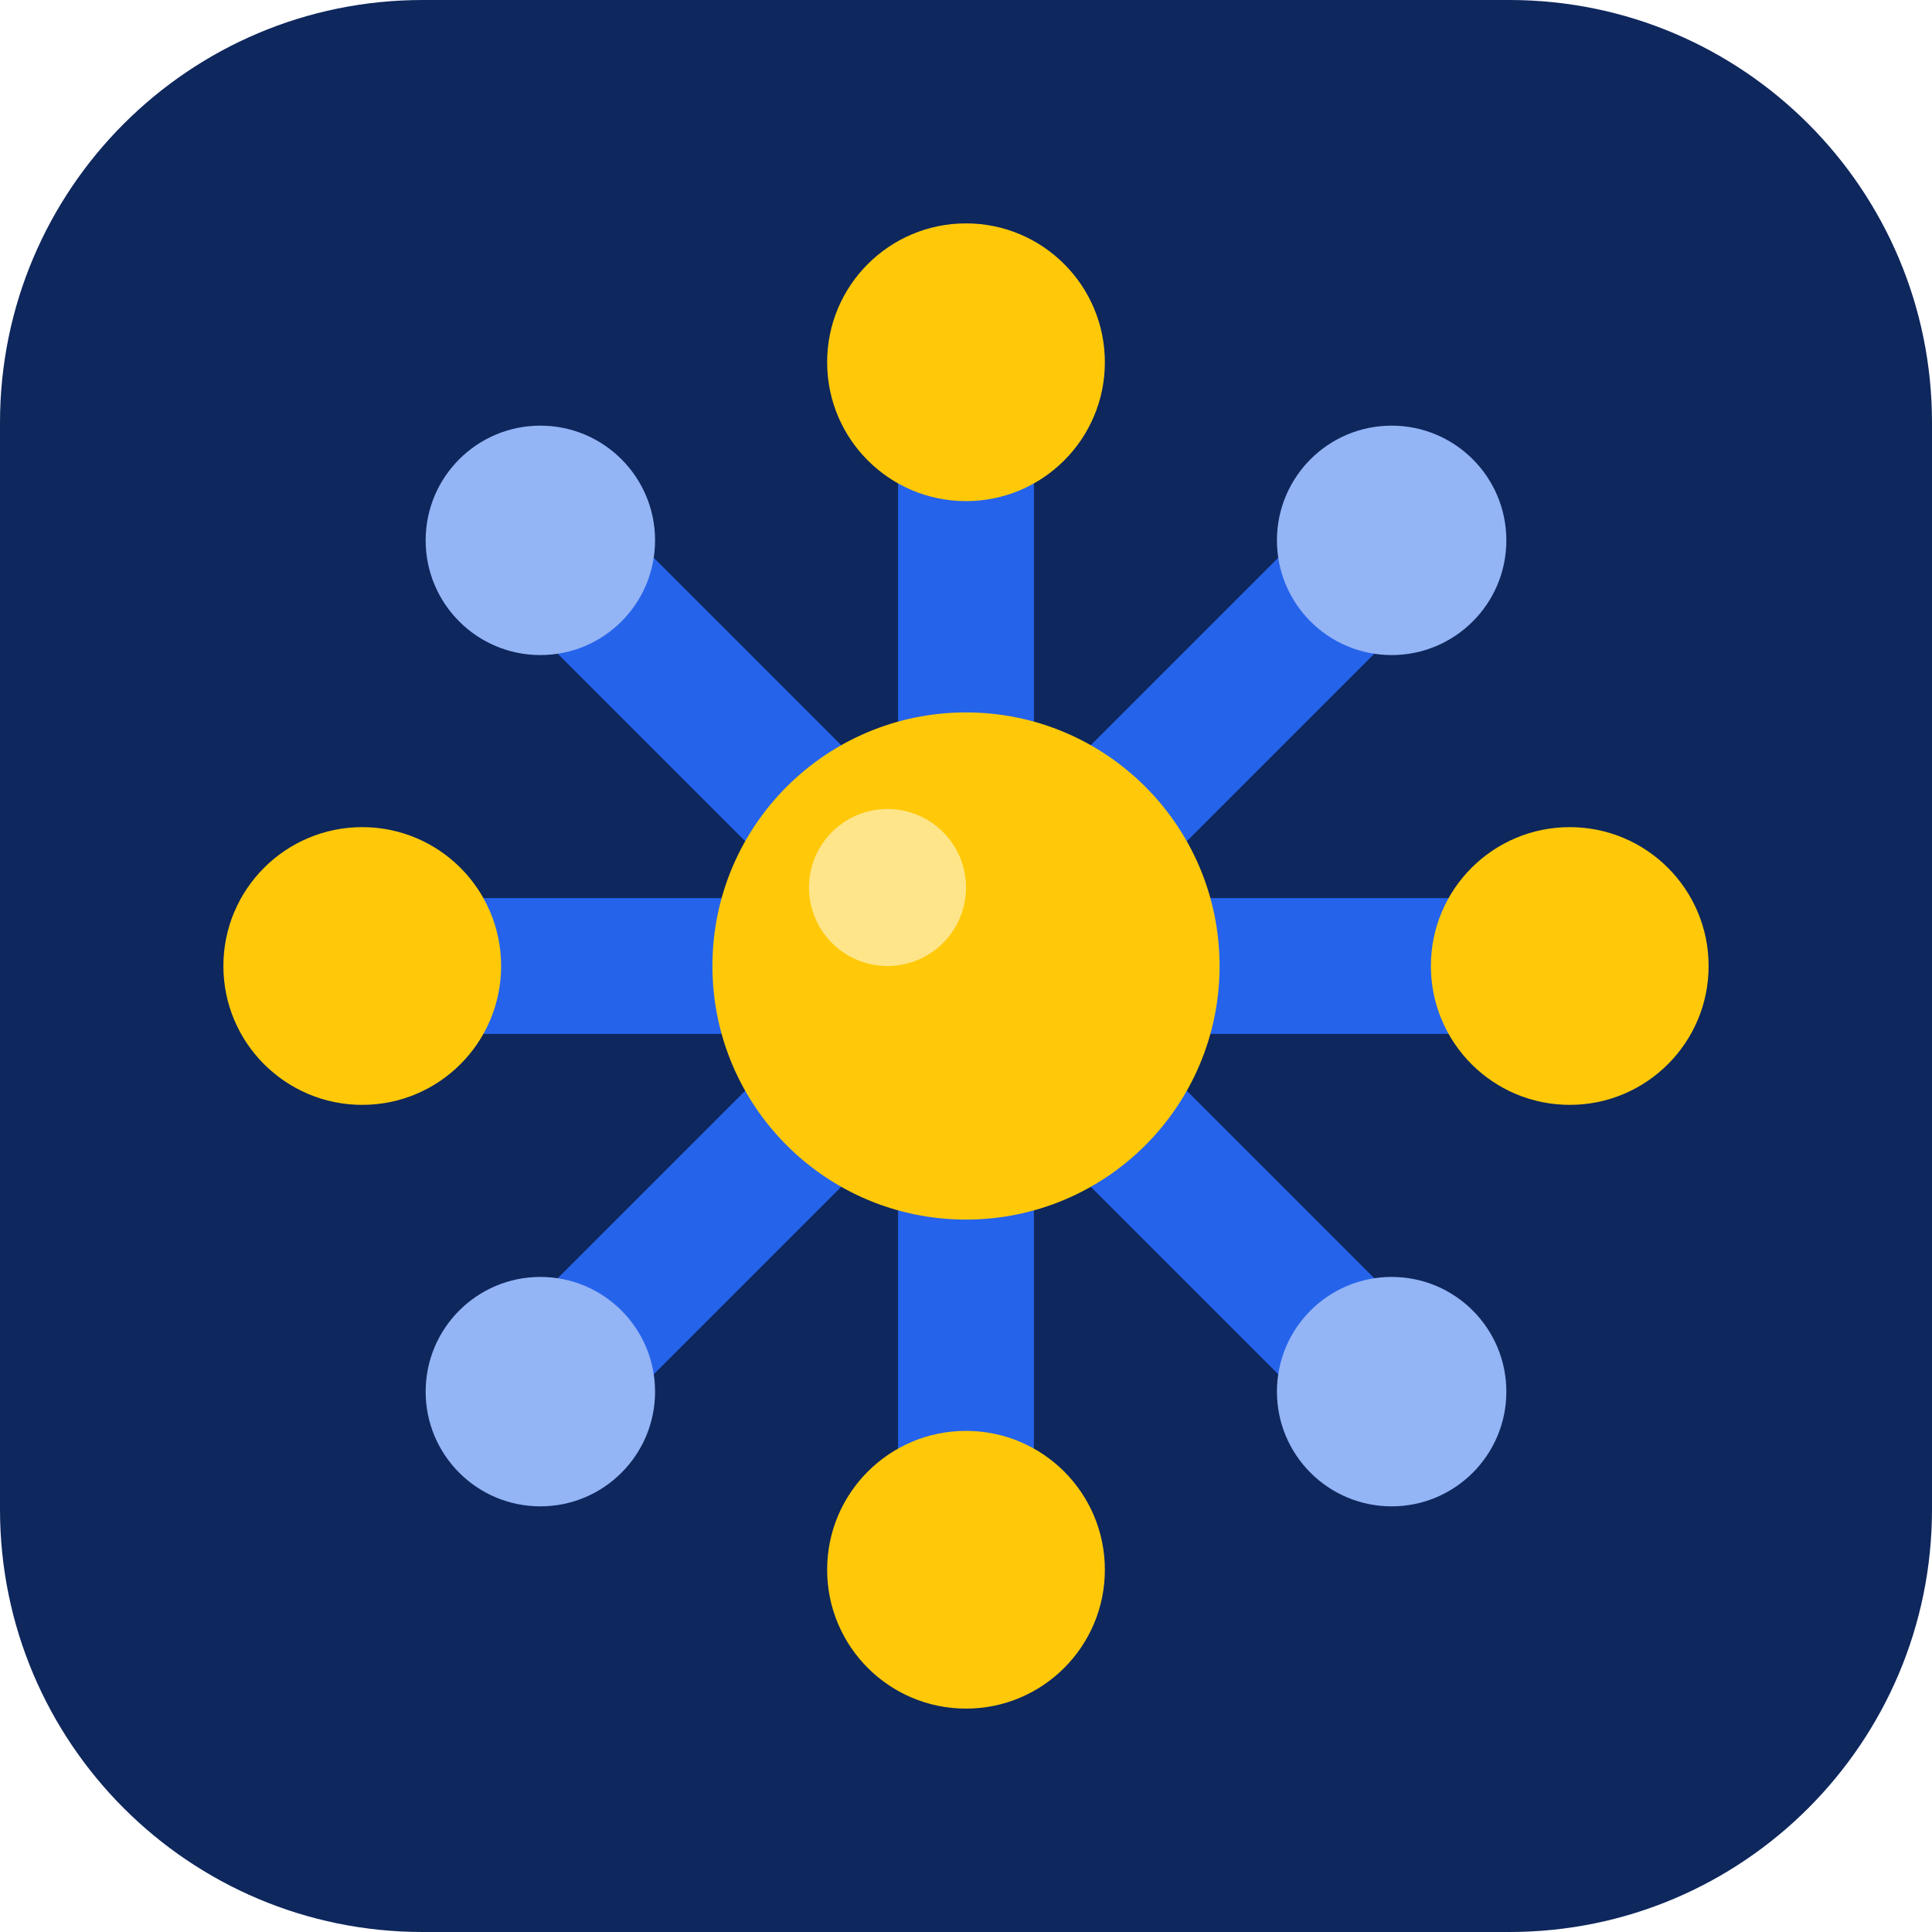
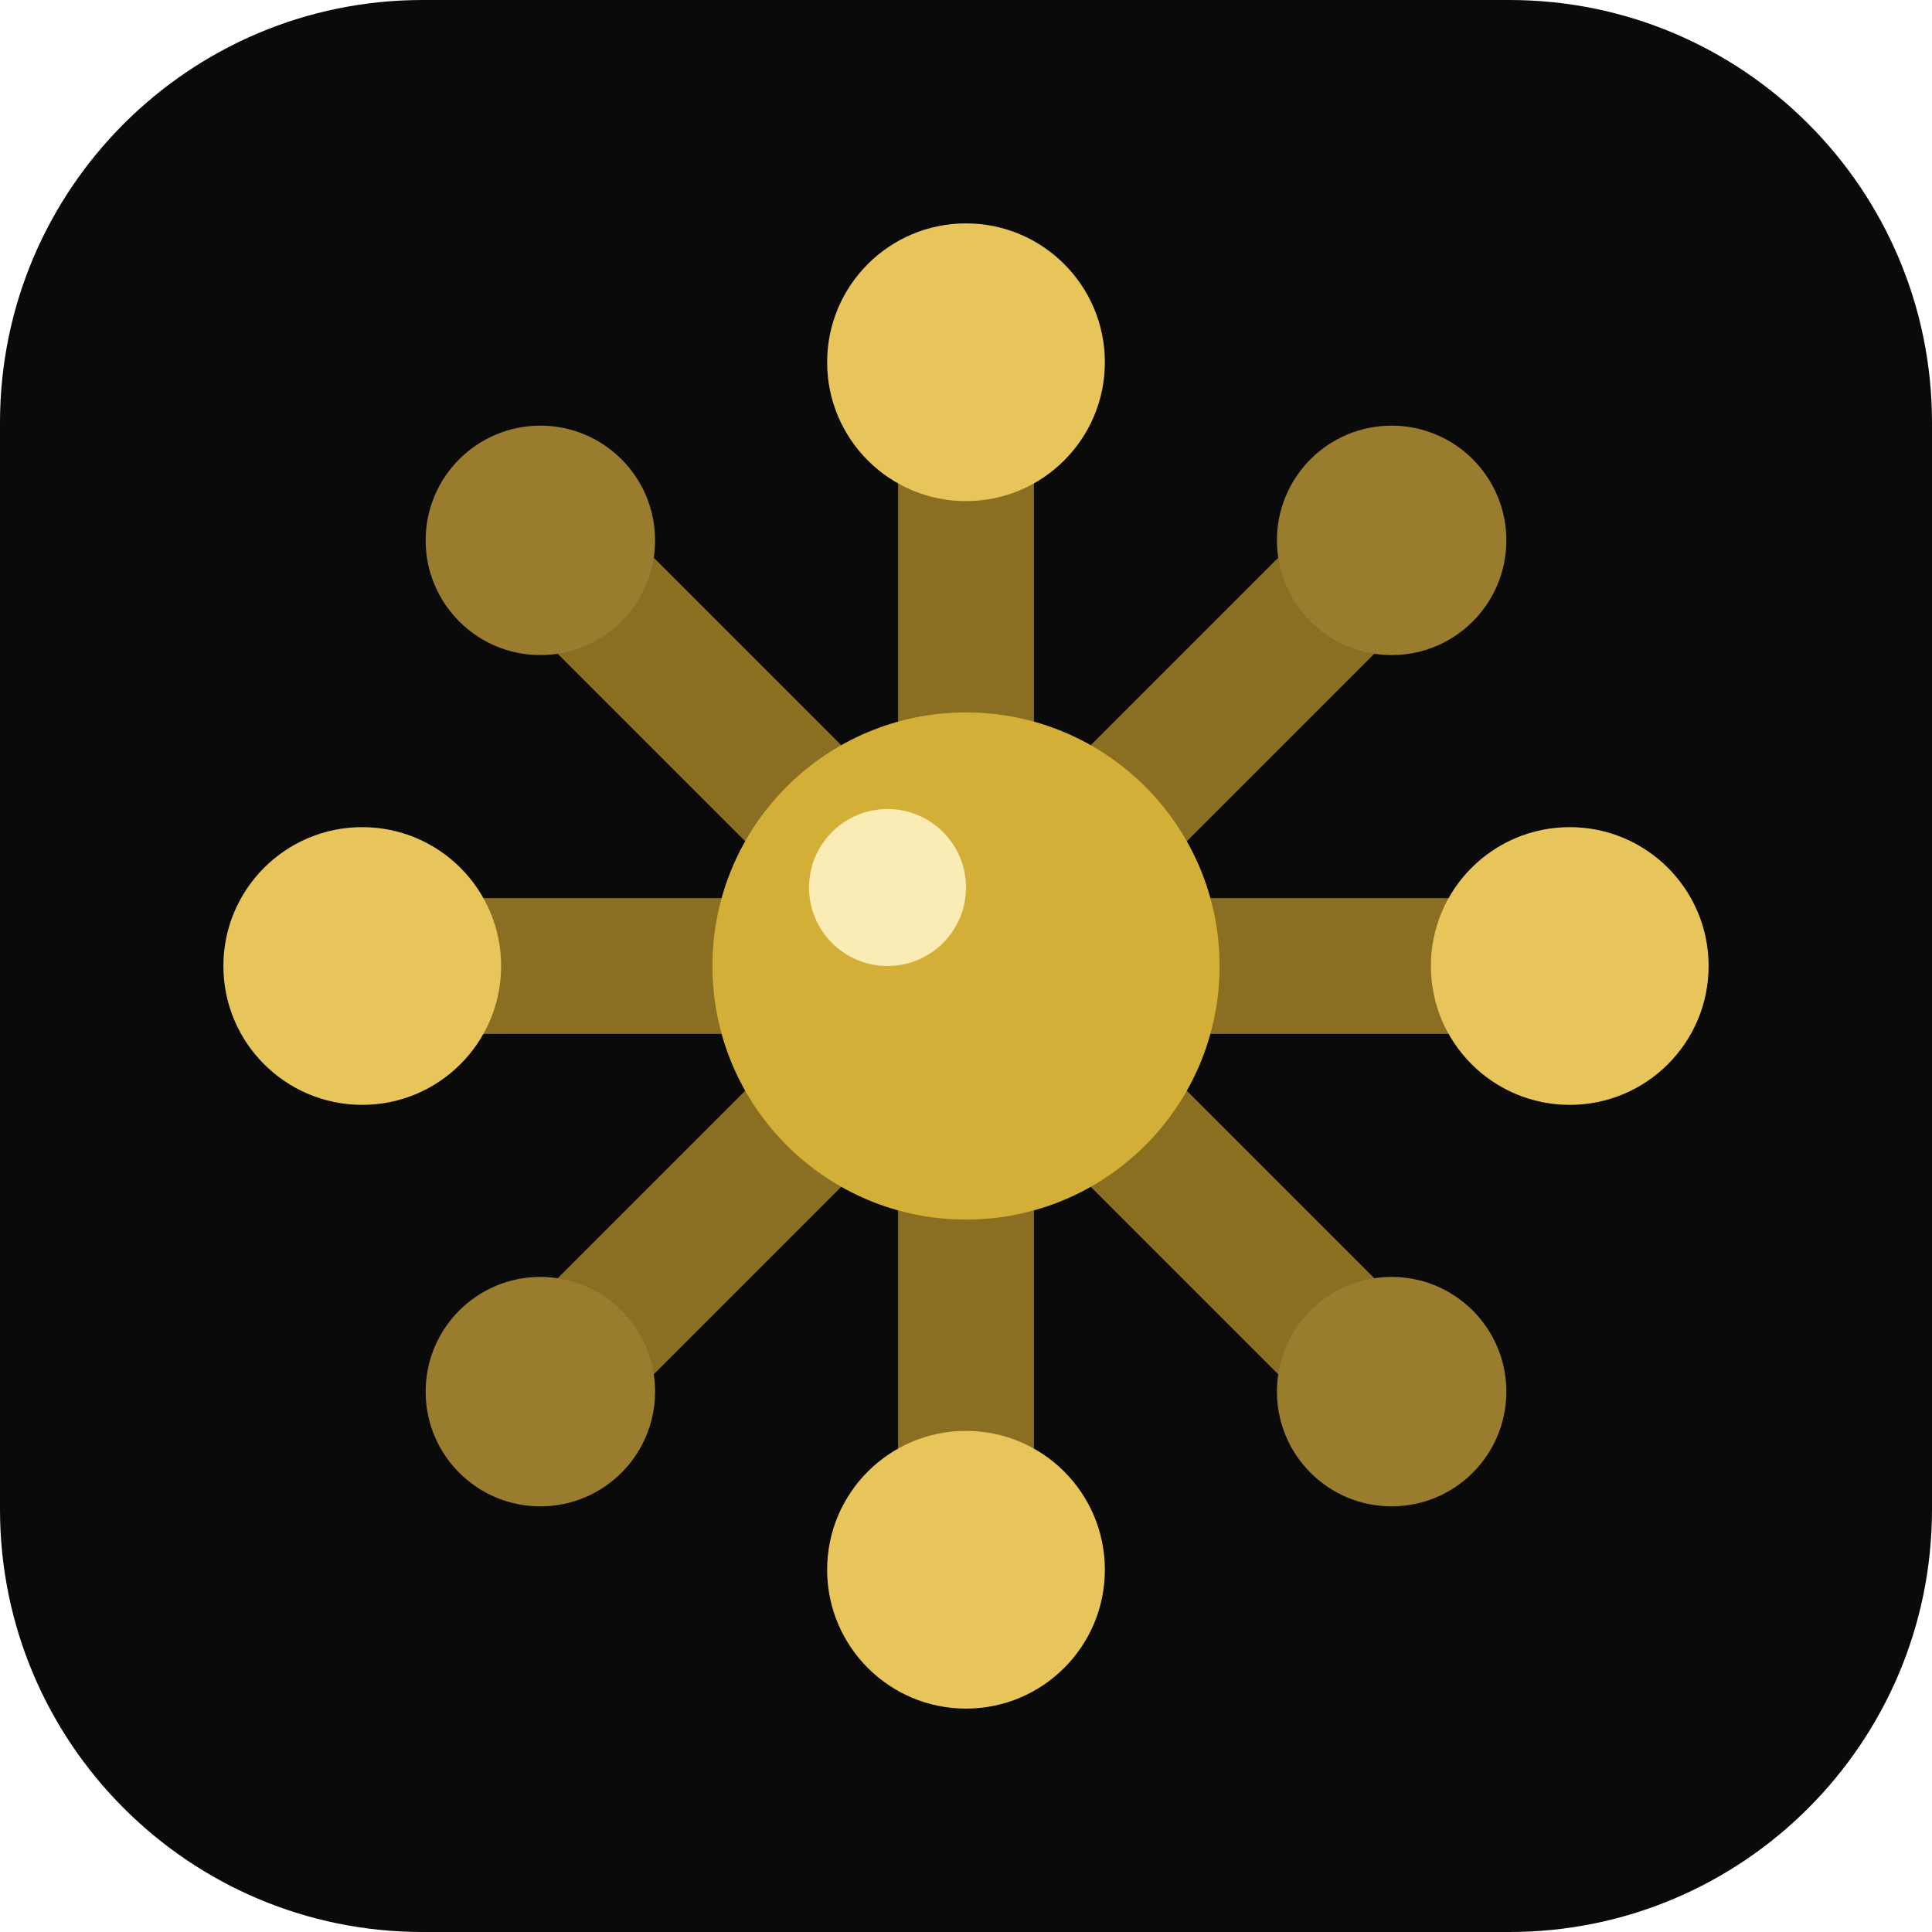
<svg xmlns="http://www.w3.org/2000/svg" viewBox="0 0 64 64" role="img" aria-label="AOMOTU">
-   <rect width="64" height="64" rx="14" fill="#0E275D" />
-   <g stroke="#2563EB" stroke-width="4.5" stroke-linecap="round">
+   <rect width="64" height="64" rx="14" fill="#0A0A0B" />
+   <g stroke="#8A6E22" stroke-width="4.5" stroke-linecap="round">
    <path d="M32 32 32 13" />
    <path d="M32 32 32 51" />
    <path d="M32 32 13 32" />
    <path d="M32 32 51 32" />
    <path d="M32 32 18.6 18.6" />
    <path d="M32 32 45.4 45.4" />
    <path d="M32 32 45.4 18.6" />
    <path d="M32 32 18.6 45.4" />
  </g>
-   <g fill="#FFC909">
+   <g fill="#E8C55A">
    <circle cx="32" cy="12" r="4.6" />
    <circle cx="32" cy="52" r="4.6" />
    <circle cx="12" cy="32" r="4.6" />
    <circle cx="52" cy="32" r="4.6" />
  </g>
-   <g fill="#93B4F5">
+   <g fill="#9A7C2E">
    <circle cx="17.9" cy="17.9" r="3.8" />
    <circle cx="46.1" cy="46.1" r="3.8" />
    <circle cx="46.1" cy="17.9" r="3.8" />
    <circle cx="17.9" cy="46.1" r="3.8" />
  </g>
-   <circle cx="32" cy="32" r="8.4" fill="#FFC909" />
-   <circle cx="29.4" cy="29.4" r="2.6" fill="#FFE58A" />
+   <circle cx="32" cy="32" r="8.4" fill="#D4AF37" />
+   <circle cx="29.4" cy="29.4" r="2.6" fill="#FBEBB4" />
</svg>
